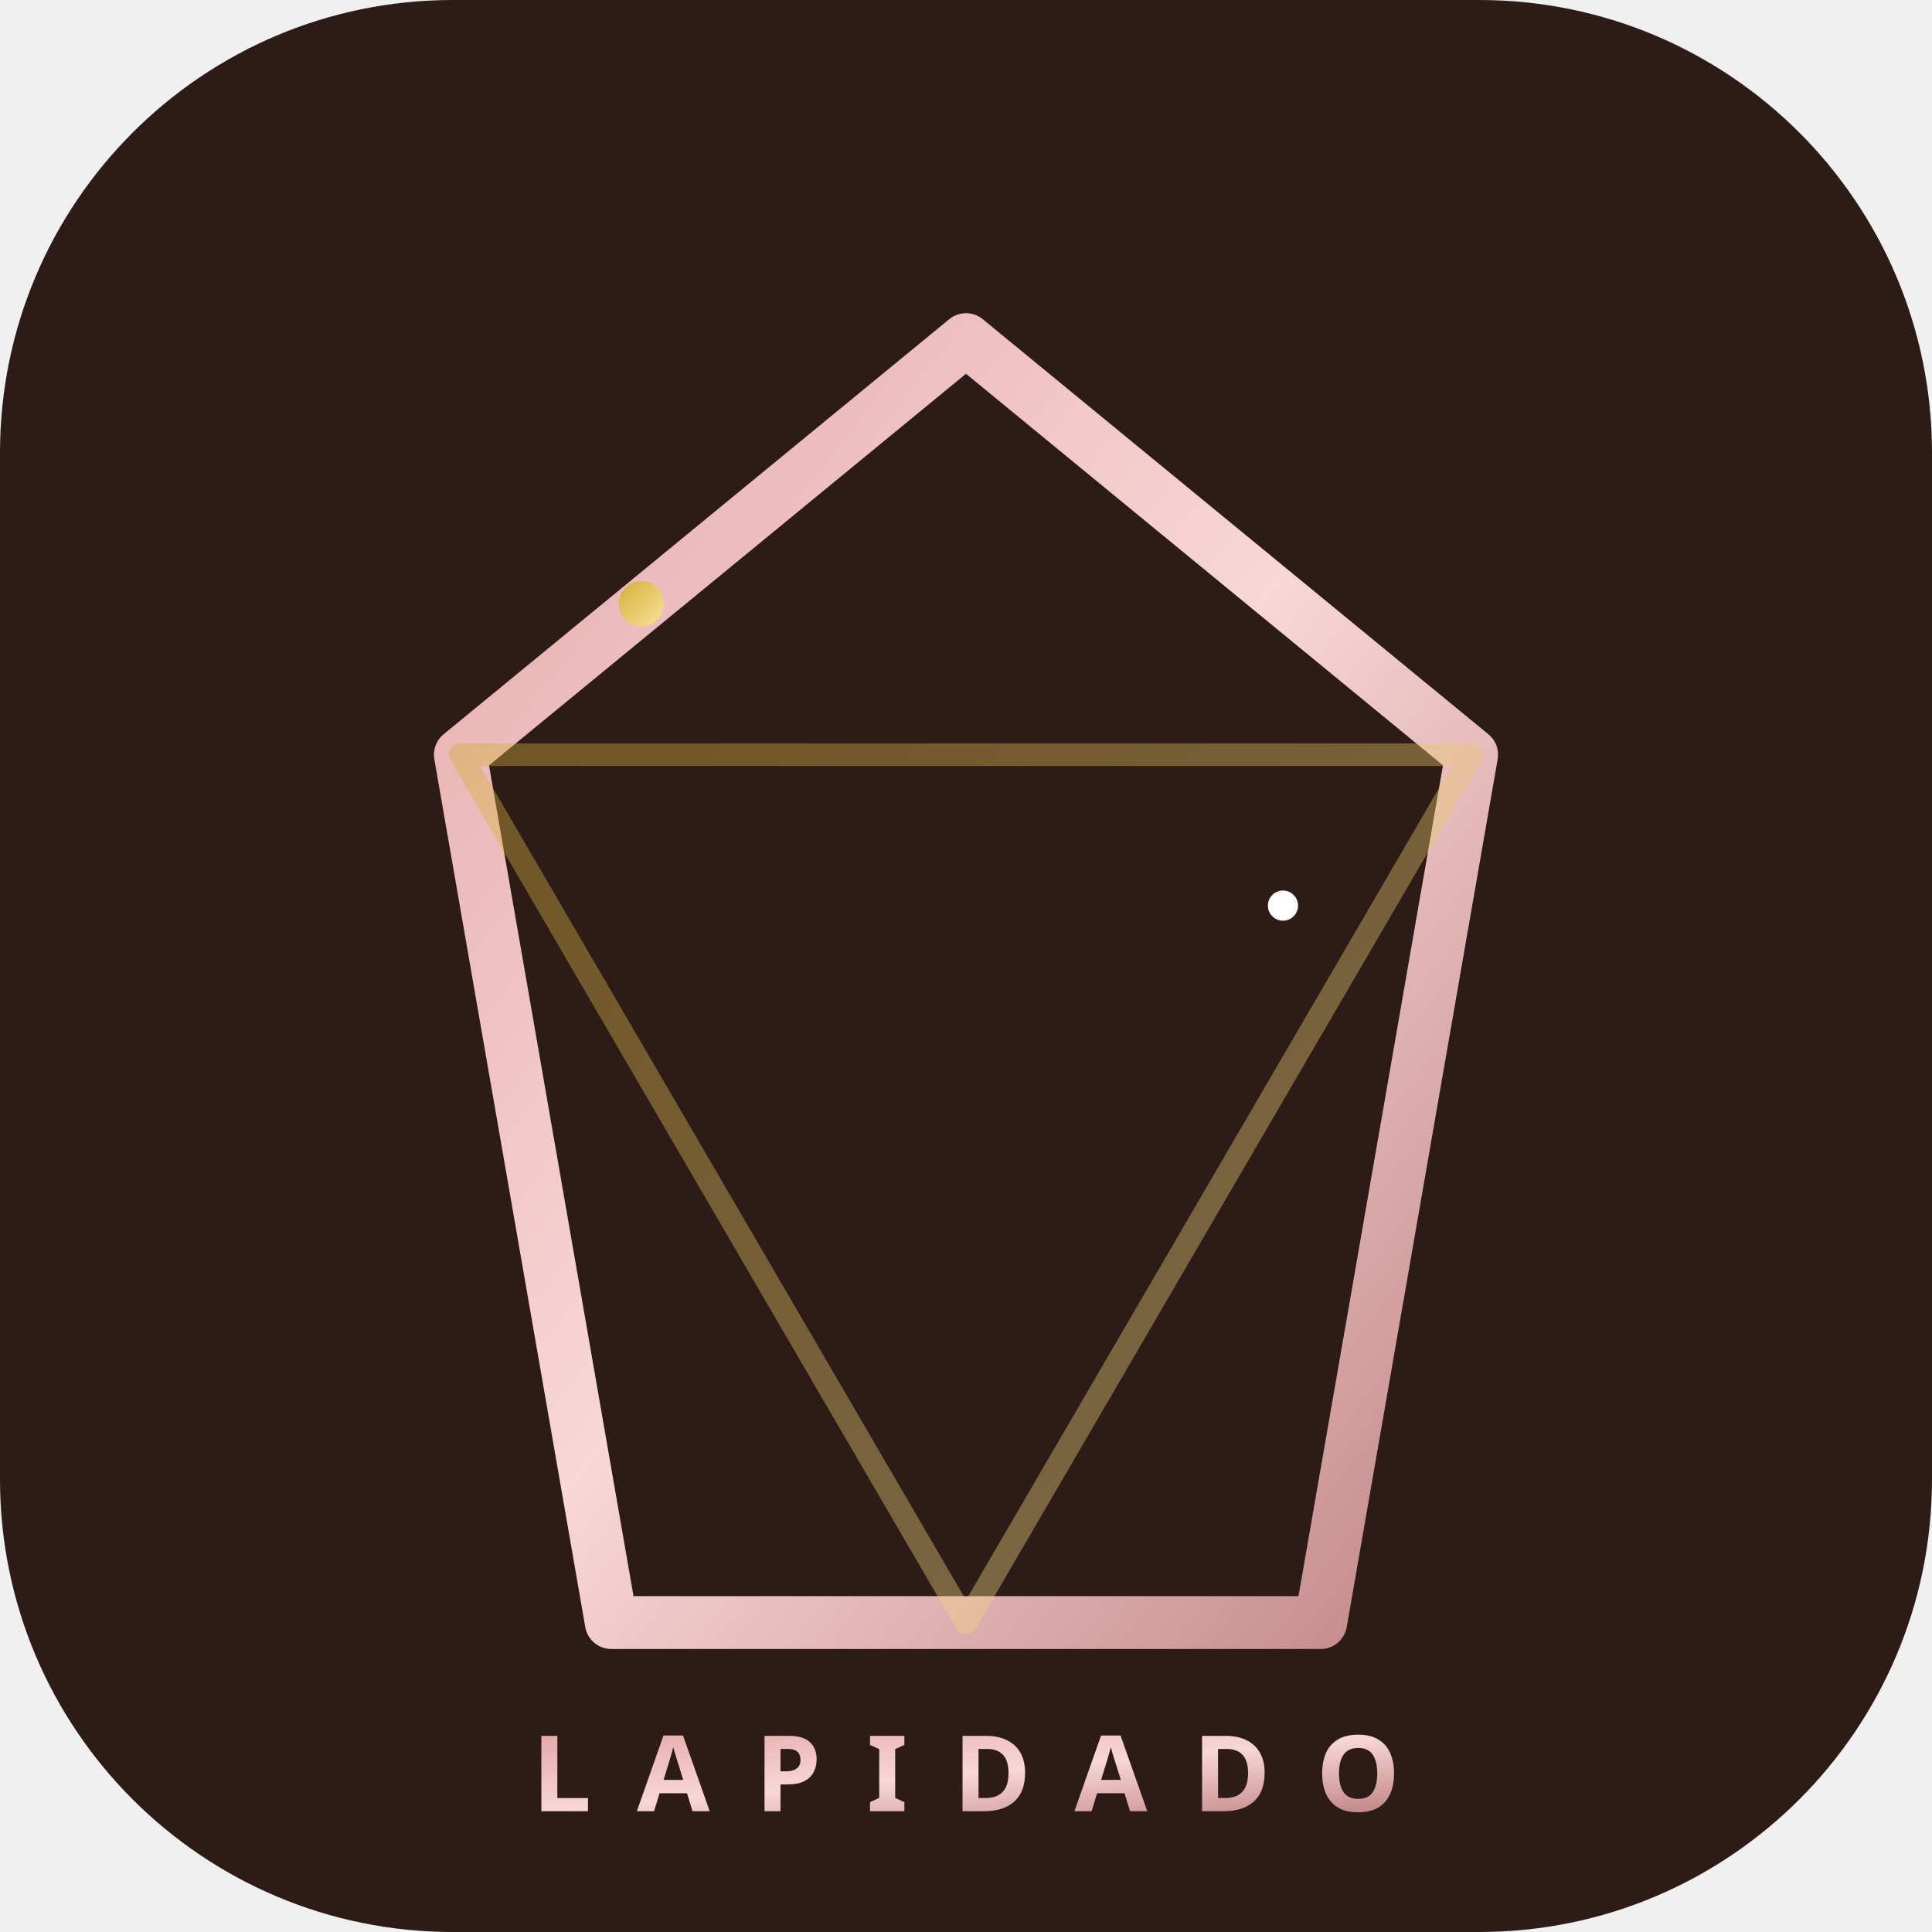
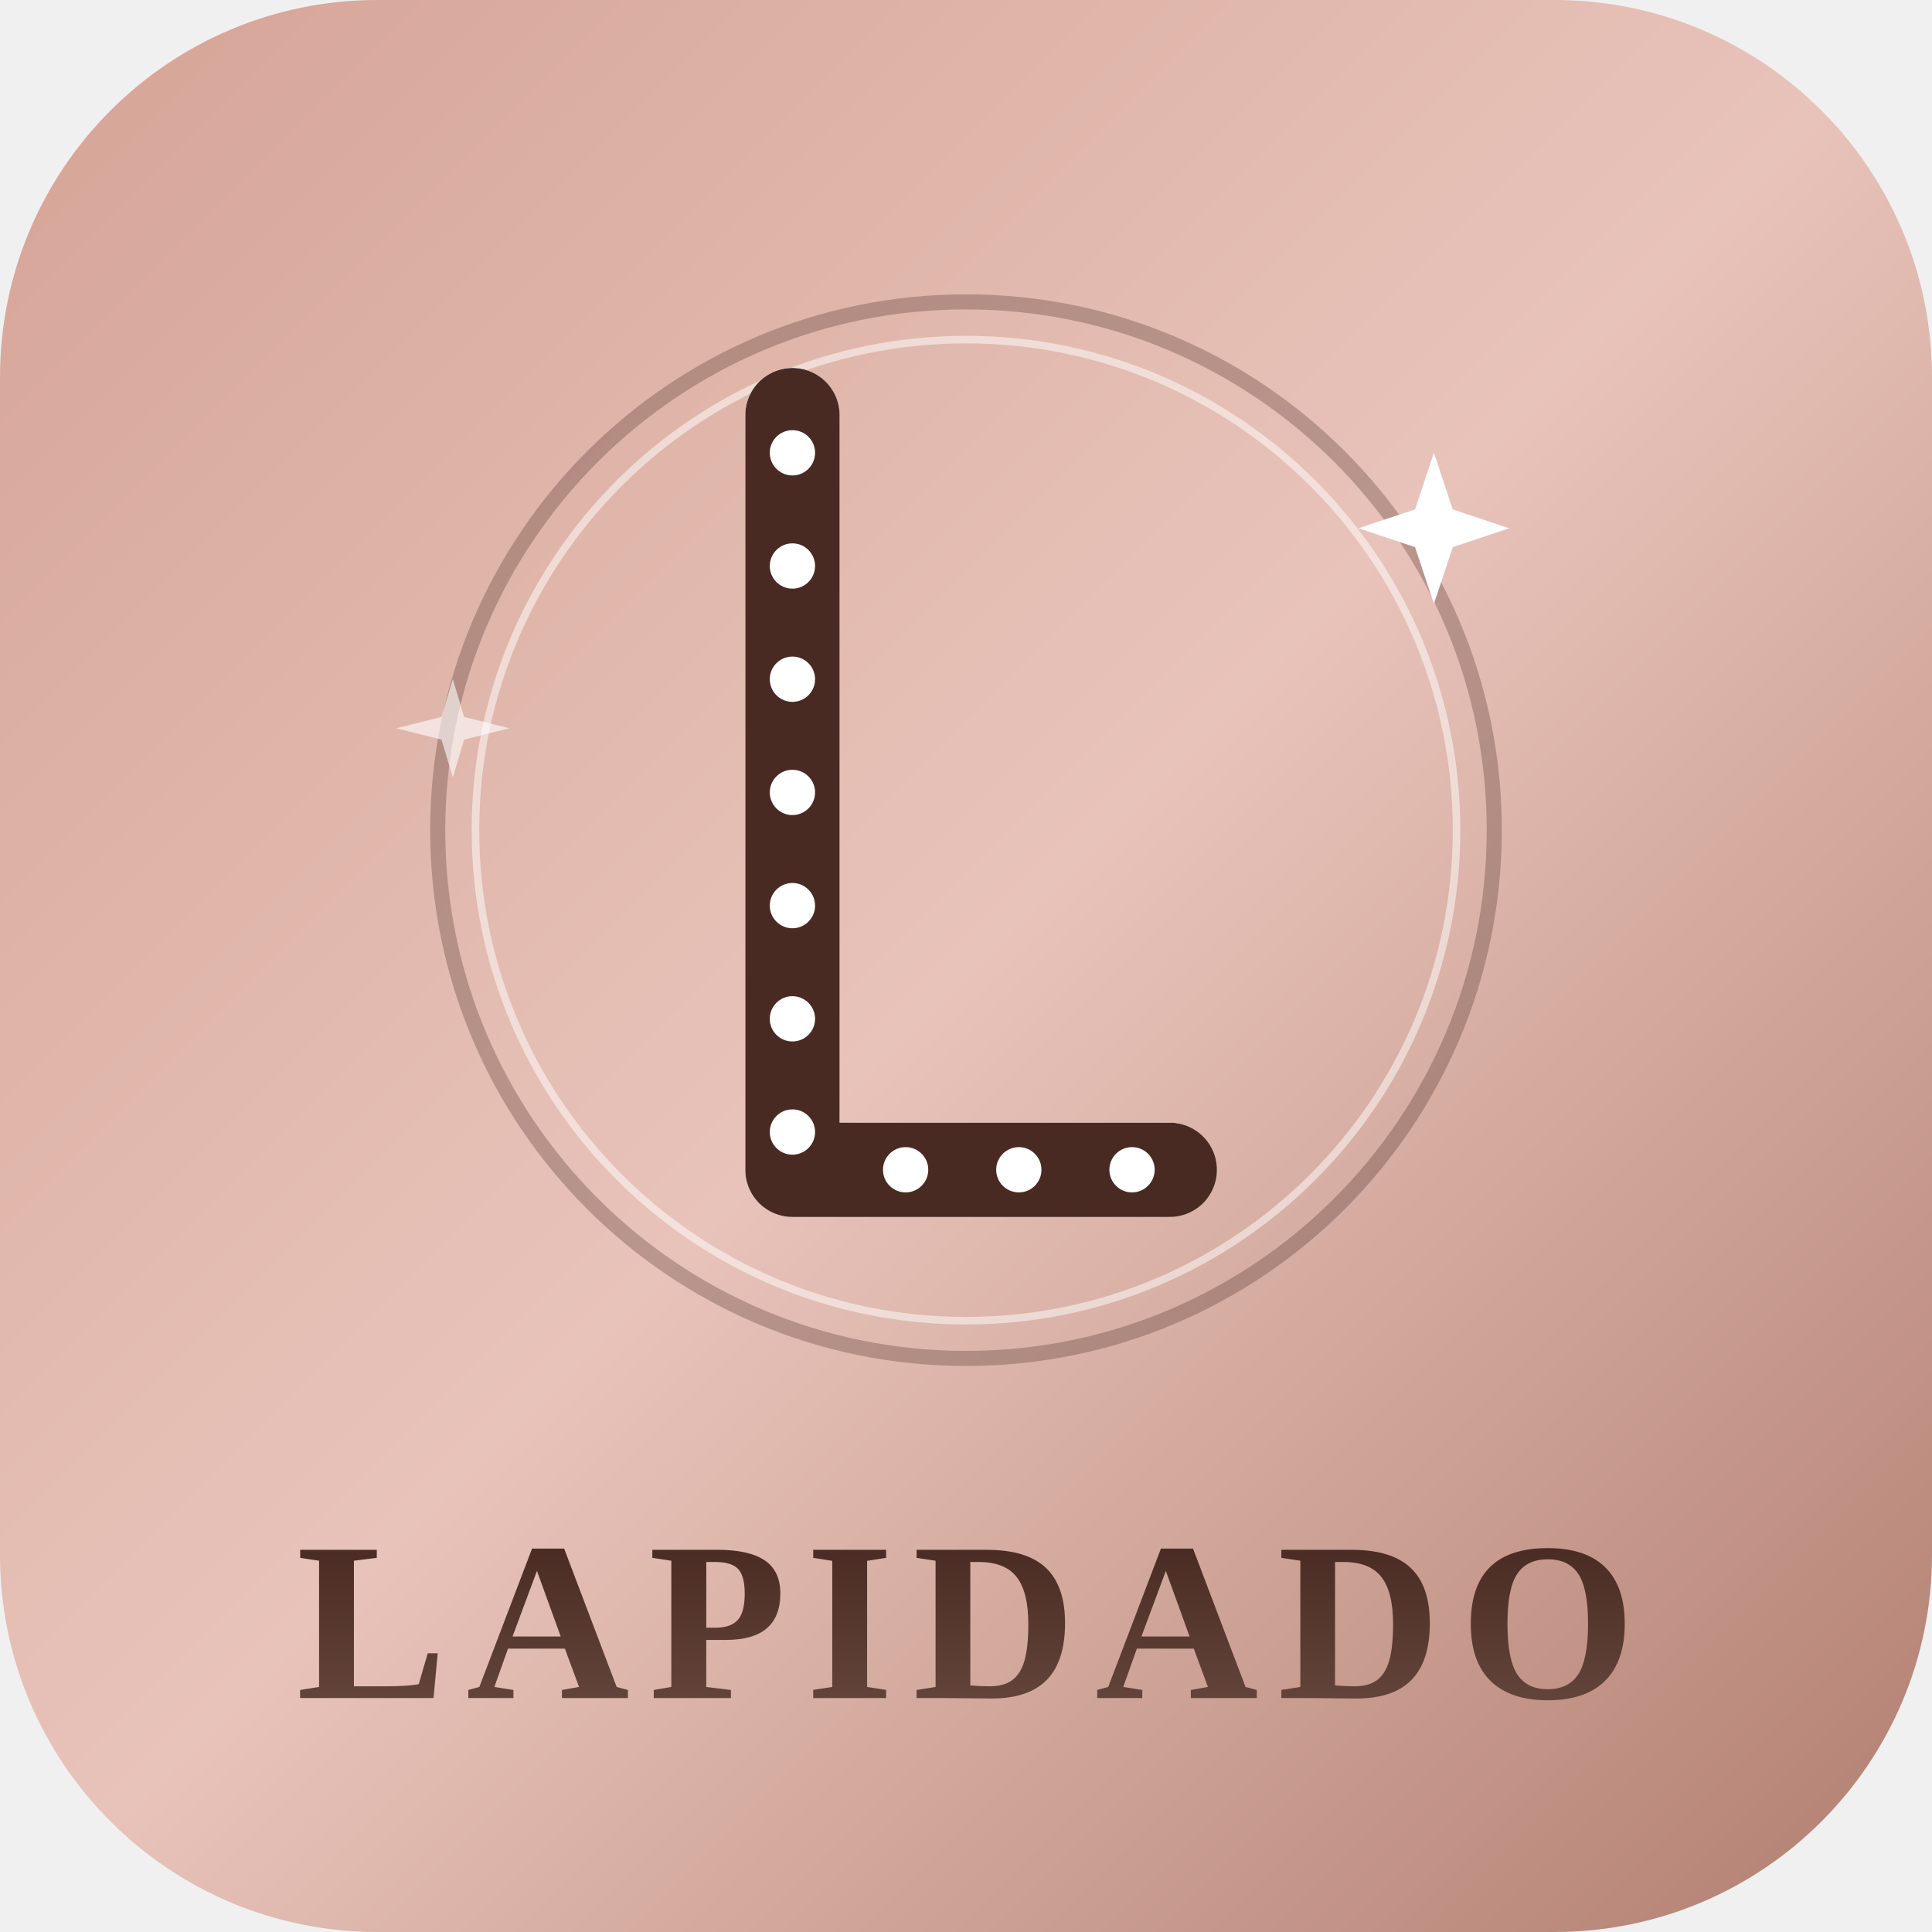
<svg xmlns="http://www.w3.org/2000/svg" width="512" height="512" viewBox="0 0 512 512" fill="none">
-   <rect width="512" height="512" rx="120" fill="#2D1B18" />
  <defs>
-     <linearGradient id="roseGold" x1="0%" y1="0%" x2="100%" y2="100%">
-       <stop offset="0%" style="stop-color:#E5A9A9;stop-opacity:1" />
-       <stop offset="50%" style="stop-color:#F8D7D7;stop-opacity:1" />
-       <stop offset="100%" style="stop-color:#C28585;stop-opacity:1" />
+     <filter id="metalEffect" x="-20%" y="-20%" width="140%" height="140%">
+       <feGaussianBlur in="SourceAlpha" stdDeviation="3" result="blur" />
+       <feSpecularLighting in="blur" surfaceScale="5" specularConstant="1" specularExponent="20" lighting-color="#white" result="specular">
+         <fePointLight x="-5000" y="-10000" z="20000" />
+       </feSpecularLighting>
+       <feComposite in="specular" in2="SourceAlpha" operator="in" result="specularOut" />
+       <feComposite in="SourceGraphic" in2="specularOut" operator="over" />
+     </filter>
+     <linearGradient id="bgGradient" x1="0%" y1="0%" x2="100%" y2="100%">
+       <stop offset="0%" style="stop-color:#D4A395;stop-opacity:1" />
+       <stop offset="50%" style="stop-color:#E8C3BA;stop-opacity:1" />
+       <stop offset="100%" style="stop-color:#B07D6E;stop-opacity:1" />
    </linearGradient>
-     <linearGradient id="gold" x1="0%" y1="0%" x2="100%" y2="100%">
-       <stop offset="0%" style="stop-color:#D4AF37;stop-opacity:1" />
-       <stop offset="100%" style="stop-color:#F9E29C;stop-opacity:1" />
+     <linearGradient id="textGradient" x1="0%" y1="0%" x2="0%" y2="100%">
+       <stop offset="0%" style="stop-color:#4A2C24;stop-opacity:1" />
+       <stop offset="100%" style="stop-color:#63443A;stop-opacity:1" />
    </linearGradient>
  </defs>
-   <path d="M256 90L390 200L350 430L162 430L122 200L256 90Z" stroke="url(#roseGold)" stroke-width="14" stroke-linejoin="round" />
-   <path d="M122 200H390L256 430L122 200Z" stroke="url(#gold)" stroke-width="6" stroke-linejoin="round" opacity="0.4" />
-   <circle cx="170" cy="160" r="6" fill="url(#gold)">
-     <animate attributeName="opacity" values="1;0.3;1" dur="2.5s" repeatCount="indefinite" />
-   </circle>
-   <circle cx="340" cy="240" r="4" fill="white">
-     <animate attributeName="opacity" values="0.8;0.1;0.8" dur="1.8s" repeatCount="indefinite" />
-   </circle>
-   <text x="256" y="480" text-anchor="middle" fill="url(#roseGold)" style="font-family: 'Montserrat', sans-serif; font-weight: 800; font-size: 28px; letter-spacing: 12px; text-transform: uppercase;">LAPIDADO</text>
+   <rect width="512" height="512" rx="100" fill="url(#bgGradient)" />
+   <circle cx="256" cy="220" r="140" stroke="#4A2C24" stroke-width="4" opacity="0.3" />
+   <circle cx="256" cy="220" r="130" stroke="white" stroke-width="2" opacity="0.5" />
+   <g filter="url(#metalEffect)">
+     <path d="M210 110V310H310" stroke="#4A2C24" stroke-width="25" stroke-linecap="round" stroke-linejoin="round" />
+     <g fill="white">
+       <circle cx="210" cy="120" r="6" />
+       <circle cx="210" cy="150" r="6" />
+       <circle cx="210" cy="180" r="6" />
+       <circle cx="210" cy="210" r="6" />
+       <circle cx="210" cy="240" r="6" />
+       <circle cx="210" cy="270" r="6" />
+       <circle cx="210" cy="300" r="6" />
+       <circle cx="240" cy="310" r="6" />
+       <circle cx="270" cy="310" r="6" />
+       <circle cx="300" cy="310" r="6" />
+     </g>
+   </g>
+   <path d="M380 120L385 135L400 140L385 145L380 160L375 145L360 140L375 135Z" fill="white">
+     <animate attributeName="opacity" values="0;1;0" dur="2s" repeatCount="indefinite" />
+   </path>
+   <path d="M120 180L123 190L135 193L123 196L120 206L117 196L105 193L117 190Z" fill="white" opacity="0.6">
+     <animate attributeName="opacity" values="1;0;1" dur="3s" repeatCount="indefinite" />
+   </path>
+   <text x="256" y="450" text-anchor="middle" fill="url(#textGradient)" style="font-family: 'Times New Roman', serif; font-weight: bold; font-size: 60px; letter-spacing: 5px; text-transform: uppercase;">LAPIDADO</text>
</svg>
